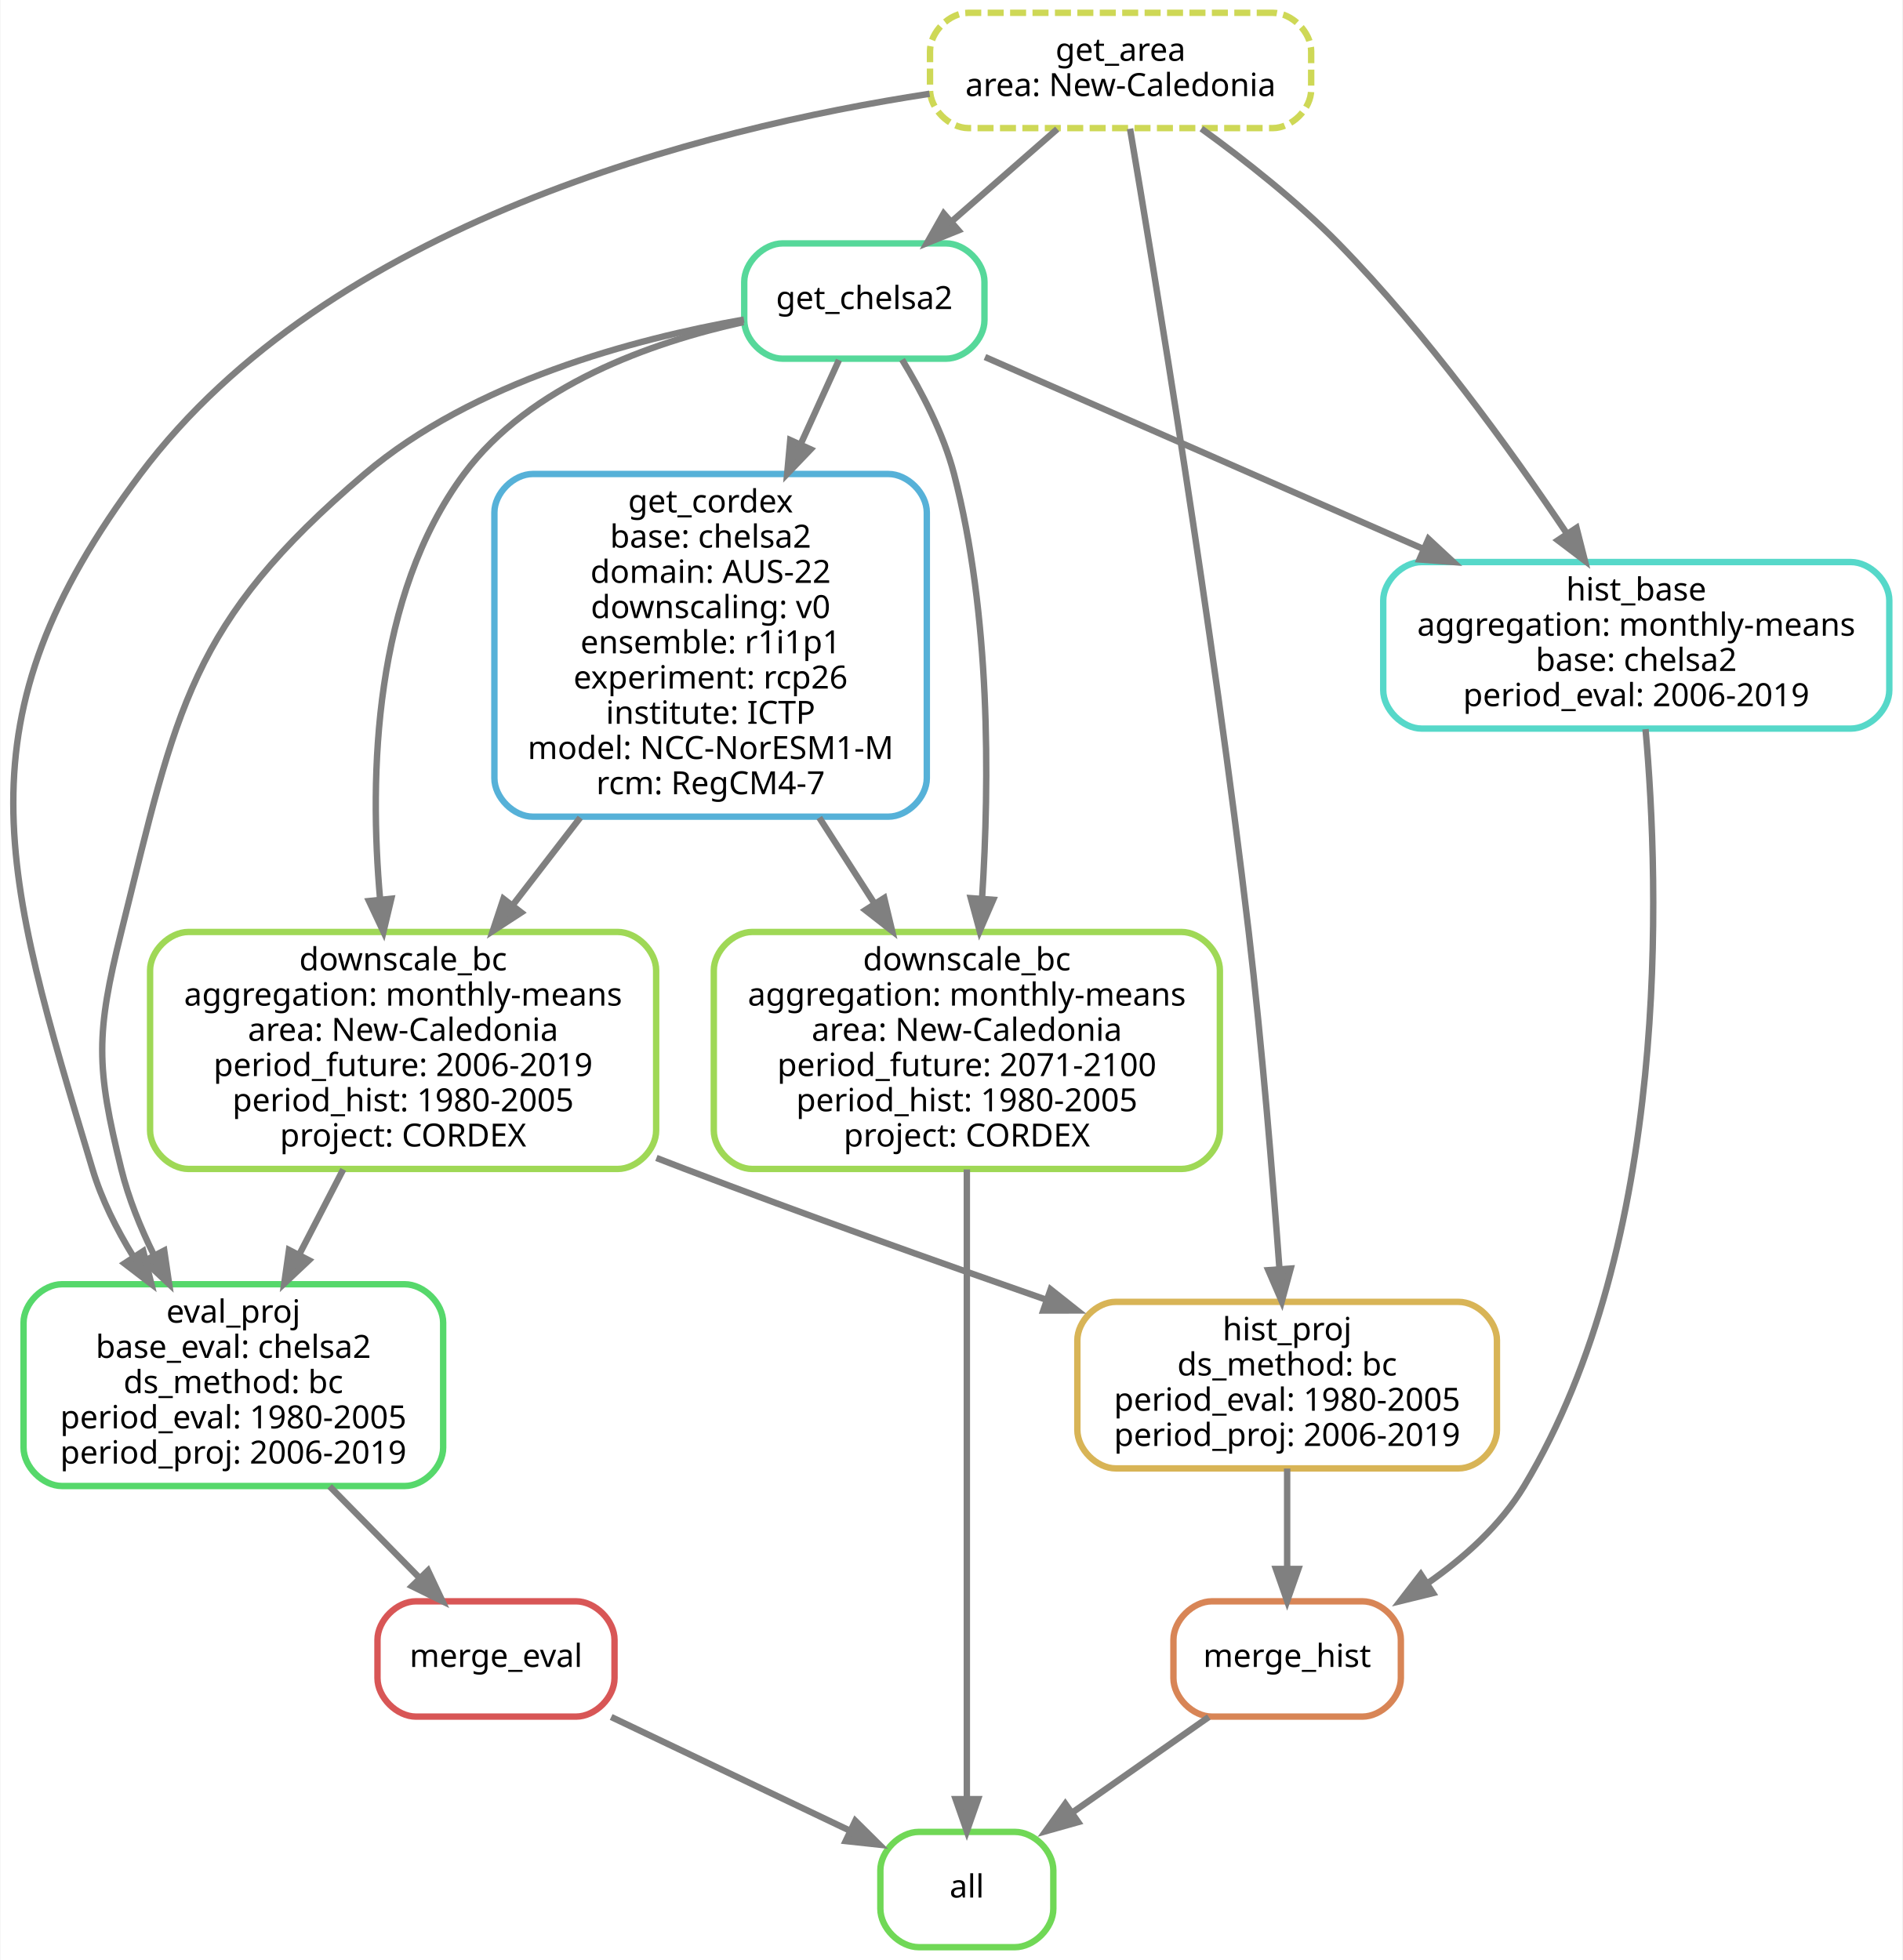
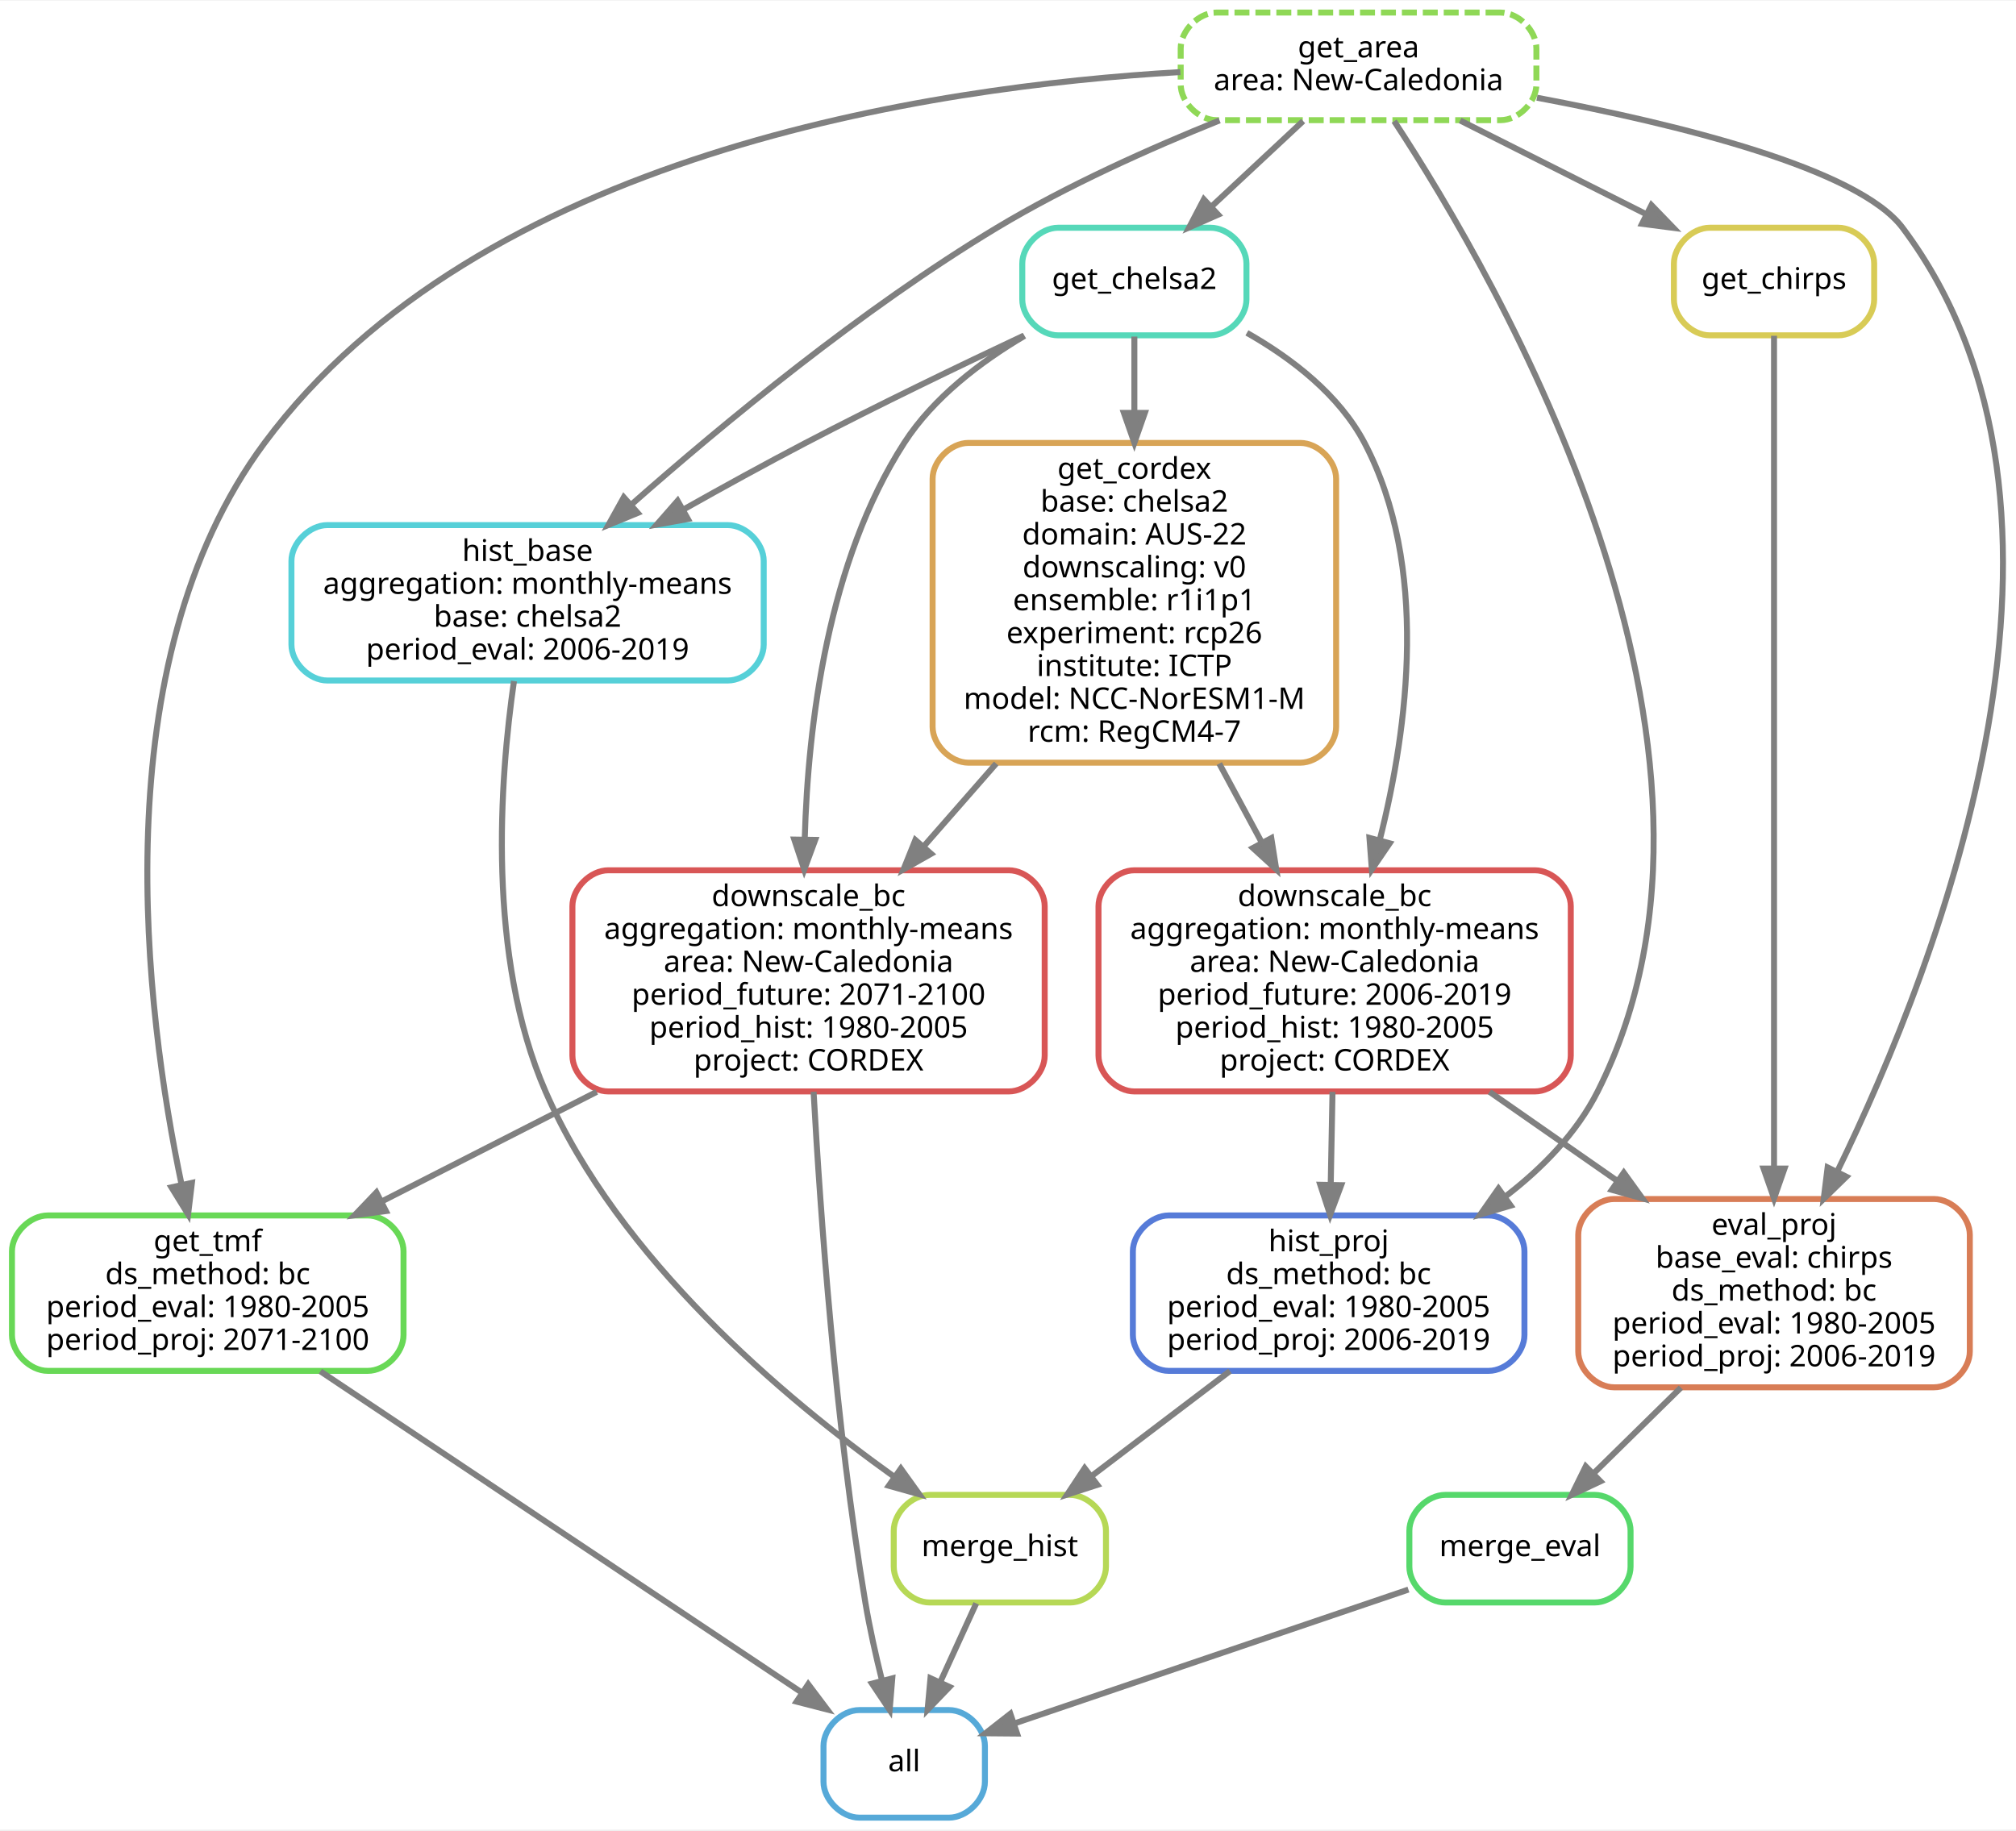
- <svg xmlns="http://www.w3.org/2000/svg" width="594pt" height="612pt" viewBox="0.00 0.00 593.71 612.00">
+ <svg xmlns="http://www.w3.org/2000/svg" width="674pt" height="612pt" viewBox="0.00 0.00 674.45 612.00">
  <g id="graph0" class="graph" transform="scale(1 1) rotate(0) translate(4 608)">
-     <polygon fill="white" stroke="transparent" points="-4,4 -4,-608 589.71,-608 589.71,4 -4,4" />
+     <polygon fill="white" stroke="transparent" points="-4,4 -4,-608 670.45,-608 670.45,4 -4,4" />
    <g id="node1" class="node">
-       <path fill="none" stroke="#70d856" stroke-width="2" d="M312.71,-36C312.71,-36 282.71,-36 282.71,-36 276.71,-36 270.71,-30 270.71,-24 270.71,-24 270.71,-12 270.71,-12 270.71,-6 276.71,0 282.71,0 282.71,0 312.71,0 312.71,0 318.71,0 324.71,-6 324.71,-12 324.71,-12 324.71,-24 324.71,-24 324.71,-30 318.71,-36 312.71,-36" />
-       <text text-anchor="middle" x="297.71" y="-15.5" font-family="sans" font-size="10.00">all</text>
+       <path fill="none" stroke="#56a9d8" stroke-width="2" d="M313.5,-36C313.5,-36 283.5,-36 283.5,-36 277.5,-36 271.5,-30 271.5,-24 271.5,-24 271.5,-12 271.5,-12 271.5,-6 277.5,0 283.5,0 283.5,0 313.5,0 313.5,0 319.5,0 325.5,-6 325.5,-12 325.5,-12 325.5,-24 325.5,-24 325.5,-30 319.5,-36 313.5,-36" />
+       <text text-anchor="middle" x="298.5" y="-15.5" font-family="sans" font-size="10.00">all</text>
    </g>
    <g id="node2" class="node">
-       <path fill="none" stroke="#9fd856" stroke-width="2" d="M364.71,-317C364.71,-317 230.71,-317 230.71,-317 224.71,-317 218.71,-311 218.71,-305 218.71,-305 218.71,-255 218.71,-255 218.71,-249 224.71,-243 230.71,-243 230.71,-243 364.71,-243 364.71,-243 370.71,-243 376.71,-249 376.71,-255 376.71,-255 376.71,-305 376.71,-305 376.71,-311 370.71,-317 364.71,-317" />
-       <text text-anchor="middle" x="297.71" y="-305" font-family="sans" font-size="10.00">downscale_bc</text>
-       <text text-anchor="middle" x="297.71" y="-294" font-family="sans" font-size="10.00">aggregation: monthly-means</text>
-       <text text-anchor="middle" x="297.71" y="-283" font-family="sans" font-size="10.00">area: New-Caledonia</text>
-       <text text-anchor="middle" x="297.71" y="-272" font-family="sans" font-size="10.00">period_future: 2071-2100</text>
-       <text text-anchor="middle" x="297.71" y="-261" font-family="sans" font-size="10.00">period_hist: 1980-2005</text>
-       <text text-anchor="middle" x="297.71" y="-250" font-family="sans" font-size="10.00">project: CORDEX</text>
+       <path fill="none" stroke="#d85656" stroke-width="2" d="M333.5,-317C333.5,-317 199.5,-317 199.5,-317 193.5,-317 187.5,-311 187.5,-305 187.5,-305 187.5,-255 187.5,-255 187.5,-249 193.5,-243 199.5,-243 199.5,-243 333.5,-243 333.5,-243 339.5,-243 345.5,-249 345.5,-255 345.5,-255 345.5,-305 345.5,-305 345.5,-311 339.5,-317 333.5,-317" />
+       <text text-anchor="middle" x="266.5" y="-305" font-family="sans" font-size="10.00">downscale_bc</text>
+       <text text-anchor="middle" x="266.5" y="-294" font-family="sans" font-size="10.00">aggregation: monthly-means</text>
+       <text text-anchor="middle" x="266.5" y="-283" font-family="sans" font-size="10.00">area: New-Caledonia</text>
+       <text text-anchor="middle" x="266.5" y="-272" font-family="sans" font-size="10.00">period_future: 2071-2100</text>
+       <text text-anchor="middle" x="266.5" y="-261" font-family="sans" font-size="10.00">period_hist: 1980-2005</text>
+       <text text-anchor="middle" x="266.5" y="-250" font-family="sans" font-size="10.00">project: CORDEX</text>
    </g>
    <g id="edge1" class="edge">
-       <path fill="none" stroke="grey" stroke-width="2" d="M297.71,-242.85C297.71,-190.16 297.71,-93.44 297.71,-46.29" />
-       <polygon fill="grey" stroke="grey" stroke-width="2" points="301.21,-46.22 297.71,-36.22 294.21,-46.22 301.21,-46.22" />
+       <path fill="none" stroke="grey" stroke-width="2" d="M268.18,-242.89C270.49,-201.42 275.54,-131.44 285.5,-72 286.93,-63.46 289,-54.26 291.06,-45.96" />
+       <polygon fill="grey" stroke="grey" stroke-width="2" points="294.51,-46.61 293.63,-36.05 287.74,-44.85 294.51,-46.61" />
+     </g>
+     <g id="node13" class="node">
+       <path fill="none" stroke="#68d856" stroke-width="2" d="M119,-201.5C119,-201.5 12,-201.5 12,-201.5 6,-201.5 0,-195.5 0,-189.5 0,-189.5 0,-161.5 0,-161.5 0,-155.5 6,-149.5 12,-149.5 12,-149.5 119,-149.5 119,-149.5 125,-149.5 131,-155.5 131,-161.5 131,-161.5 131,-189.5 131,-189.5 131,-195.5 125,-201.5 119,-201.5" />
+       <text text-anchor="middle" x="65.5" y="-189.5" font-family="sans" font-size="10.00">get_tmf</text>
+       <text text-anchor="middle" x="65.5" y="-178.5" font-family="sans" font-size="10.00">ds_method: bc</text>
+       <text text-anchor="middle" x="65.5" y="-167.5" font-family="sans" font-size="10.00">period_eval: 1980-2005</text>
+       <text text-anchor="middle" x="65.5" y="-156.5" font-family="sans" font-size="10.00">period_proj: 2071-2100</text>
+     </g>
+     <g id="edge22" class="edge">
+       <path fill="none" stroke="grey" stroke-width="2" d="M195.63,-242.86C172.09,-230.86 146.17,-217.64 123.69,-206.18" />
+       <polygon fill="grey" stroke="grey" stroke-width="2" points="125.11,-202.97 114.61,-201.55 121.93,-209.21 125.11,-202.97" />
    </g>
    <g id="node3" class="node">
-       <path fill="none" stroke="#56b1d8" stroke-width="2" d="M273.21,-460C273.21,-460 162.21,-460 162.21,-460 156.21,-460 150.21,-454 150.21,-448 150.21,-448 150.21,-365 150.21,-365 150.21,-359 156.21,-353 162.21,-353 162.21,-353 273.21,-353 273.21,-353 279.21,-353 285.21,-359 285.21,-365 285.21,-365 285.21,-448 285.21,-448 285.21,-454 279.21,-460 273.21,-460" />
-       <text text-anchor="middle" x="217.71" y="-448" font-family="sans" font-size="10.00">get_cordex</text>
-       <text text-anchor="middle" x="217.71" y="-437" font-family="sans" font-size="10.00">base: chelsa2</text>
-       <text text-anchor="middle" x="217.71" y="-426" font-family="sans" font-size="10.00">domain: AUS-22</text>
-       <text text-anchor="middle" x="217.71" y="-415" font-family="sans" font-size="10.00">downscaling: v0</text>
-       <text text-anchor="middle" x="217.71" y="-404" font-family="sans" font-size="10.00">ensemble: r1i1p1</text>
-       <text text-anchor="middle" x="217.71" y="-393" font-family="sans" font-size="10.00">experiment: rcp26</text>
-       <text text-anchor="middle" x="217.71" y="-382" font-family="sans" font-size="10.00">institute: ICTP</text>
-       <text text-anchor="middle" x="217.71" y="-371" font-family="sans" font-size="10.00">model: NCC-NorESM1-M</text>
-       <text text-anchor="middle" x="217.71" y="-360" font-family="sans" font-size="10.00">rcm: RegCM4-7</text>
+       <path fill="none" stroke="#d8a456" stroke-width="2" d="M431,-460C431,-460 320,-460 320,-460 314,-460 308,-454 308,-448 308,-448 308,-365 308,-365 308,-359 314,-353 320,-353 320,-353 431,-353 431,-353 437,-353 443,-359 443,-365 443,-365 443,-448 443,-448 443,-454 437,-460 431,-460" />
+       <text text-anchor="middle" x="375.5" y="-448" font-family="sans" font-size="10.00">get_cordex</text>
+       <text text-anchor="middle" x="375.5" y="-437" font-family="sans" font-size="10.00">base: chelsa2</text>
+       <text text-anchor="middle" x="375.5" y="-426" font-family="sans" font-size="10.00">domain: AUS-22</text>
+       <text text-anchor="middle" x="375.5" y="-415" font-family="sans" font-size="10.00">downscaling: v0</text>
+       <text text-anchor="middle" x="375.5" y="-404" font-family="sans" font-size="10.00">ensemble: r1i1p1</text>
+       <text text-anchor="middle" x="375.5" y="-393" font-family="sans" font-size="10.00">experiment: rcp26</text>
+       <text text-anchor="middle" x="375.5" y="-382" font-family="sans" font-size="10.00">institute: ICTP</text>
+       <text text-anchor="middle" x="375.5" y="-371" font-family="sans" font-size="10.00">model: NCC-NorESM1-M</text>
+       <text text-anchor="middle" x="375.5" y="-360" font-family="sans" font-size="10.00">rcm: RegCM4-7</text>
+     </g>
+     <g id="edge5" class="edge">
+       <path fill="none" stroke="grey" stroke-width="2" d="M329.27,-352.7C321.2,-343.47 312.87,-333.96 305.03,-325.01" />
+       <polygon fill="grey" stroke="grey" stroke-width="2" points="307.5,-322.52 298.28,-317.3 302.23,-327.13 307.5,-322.52" />
+     </g>
+     <g id="node8" class="node">
+       <path fill="none" stroke="#d85656" stroke-width="2" d="M509.5,-317C509.5,-317 375.5,-317 375.5,-317 369.5,-317 363.5,-311 363.5,-305 363.5,-305 363.5,-255 363.5,-255 363.5,-249 369.5,-243 375.5,-243 375.5,-243 509.5,-243 509.5,-243 515.5,-243 521.5,-249 521.5,-255 521.5,-255 521.5,-305 521.5,-305 521.5,-311 515.5,-317 509.5,-317" />
+       <text text-anchor="middle" x="442.5" y="-305" font-family="sans" font-size="10.00">downscale_bc</text>
+       <text text-anchor="middle" x="442.5" y="-294" font-family="sans" font-size="10.00">aggregation: monthly-means</text>
+       <text text-anchor="middle" x="442.5" y="-283" font-family="sans" font-size="10.00">area: New-Caledonia</text>
+       <text text-anchor="middle" x="442.5" y="-272" font-family="sans" font-size="10.00">period_future: 2006-2019</text>
+       <text text-anchor="middle" x="442.5" y="-261" font-family="sans" font-size="10.00">period_hist: 1980-2005</text>
+       <text text-anchor="middle" x="442.5" y="-250" font-family="sans" font-size="10.00">project: CORDEX</text>
+     </g>
+     <g id="edge13" class="edge">
+       <path fill="none" stroke="grey" stroke-width="2" d="M403.91,-352.7C408.63,-343.94 413.48,-334.92 418.09,-326.37" />
+       <polygon fill="grey" stroke="grey" stroke-width="2" points="421.31,-327.76 422.97,-317.3 415.15,-324.45 421.31,-327.76" />
+     </g>
+     <g id="node4" class="node">
+       <path fill="none" stroke="#56d8b9" stroke-width="2" d="M401,-532C401,-532 350,-532 350,-532 344,-532 338,-526 338,-520 338,-520 338,-508 338,-508 338,-502 344,-496 350,-496 350,-496 401,-496 401,-496 407,-496 413,-502 413,-508 413,-508 413,-520 413,-520 413,-526 407,-532 401,-532" />
+       <text text-anchor="middle" x="375.5" y="-511.5" font-family="sans" font-size="10.00">get_chelsa2</text>
+     </g>
+     <g id="edge6" class="edge">
+       <path fill="none" stroke="grey" stroke-width="2" d="M338.77,-495.83C324.03,-487.12 308.26,-475.14 298.5,-460 272.94,-420.34 266.32,-365.98 265.23,-327.6" />
+       <polygon fill="grey" stroke="grey" stroke-width="2" points="268.73,-327.17 265.06,-317.23 261.73,-327.28 268.73,-327.17" />
+     </g>
+     <g id="edge7" class="edge">
+       <path fill="none" stroke="grey" stroke-width="2" d="M375.5,-495.58C375.5,-488.36 375.5,-479.5 375.5,-470.22" />
+       <polygon fill="grey" stroke="grey" stroke-width="2" points="379,-470.04 375.5,-460.04 372,-470.04 379,-470.04" />
+     </g>
+     <g id="edge14" class="edge">
+       <path fill="none" stroke="grey" stroke-width="2" d="M413.15,-496.83C428.25,-488.24 444.04,-476.09 452.5,-460 474.1,-418.9 467.14,-364.92 457.56,-327.03" />
+       <polygon fill="grey" stroke="grey" stroke-width="2" points="460.91,-326.03 454.95,-317.28 454.15,-327.84 460.91,-326.03" />
+     </g>
+     <g id="node9" class="node">
+       <path fill="none" stroke="#56d0d8" stroke-width="2" d="M239.5,-432.5C239.5,-432.5 105.5,-432.5 105.5,-432.5 99.5,-432.5 93.5,-426.5 93.5,-420.5 93.5,-420.5 93.5,-392.5 93.5,-392.5 93.5,-386.5 99.5,-380.5 105.5,-380.5 105.5,-380.5 239.5,-380.5 239.5,-380.5 245.5,-380.5 251.5,-386.5 251.5,-392.5 251.5,-392.5 251.5,-420.5 251.5,-420.5 251.5,-426.5 245.5,-432.5 239.5,-432.5" />
+       <text text-anchor="middle" x="172.5" y="-420.5" font-family="sans" font-size="10.00">hist_base</text>
+       <text text-anchor="middle" x="172.5" y="-409.5" font-family="sans" font-size="10.00">aggregation: monthly-means</text>
+       <text text-anchor="middle" x="172.5" y="-398.5" font-family="sans" font-size="10.00">base: chelsa2</text>
+       <text text-anchor="middle" x="172.5" y="-387.5" font-family="sans" font-size="10.00">period_eval: 2006-2019</text>
+     </g>
+     <g id="edge15" class="edge">
+       <path fill="none" stroke="grey" stroke-width="2" d="M338.54,-495.92C317.05,-485.81 289.55,-472.56 265.5,-460 252.15,-453.02 237.9,-445.19 224.68,-437.74" />
+       <polygon fill="grey" stroke="grey" stroke-width="2" points="226.13,-434.54 215.71,-432.66 222.69,-440.63 226.13,-434.54" />
+     </g>
+     <g id="node5" class="node">
+       <path fill="none" stroke="#8fd856" stroke-width="2" stroke-dasharray="5,2" d="M498,-604C498,-604 403,-604 403,-604 397,-604 391,-598 391,-592 391,-592 391,-580 391,-580 391,-574 397,-568 403,-568 403,-568 498,-568 498,-568 504,-568 510,-574 510,-580 510,-580 510,-592 510,-592 510,-598 504,-604 498,-604" />
+       <text text-anchor="middle" x="450.5" y="-589" font-family="sans" font-size="10.00">get_area</text>
+       <text text-anchor="middle" x="450.5" y="-578" font-family="sans" font-size="10.00">area: New-Caledonia</text>
+     </g>
+     <g id="edge8" class="edge">
+       <path fill="none" stroke="grey" stroke-width="2" d="M431.96,-567.7C422.7,-559.05 411.34,-548.45 401.24,-539.03" />
+       <polygon fill="grey" stroke="grey" stroke-width="2" points="403.52,-536.37 393.83,-532.1 398.75,-541.49 403.52,-536.37" />
+     </g>
+     <g id="node7" class="node">
+       <path fill="none" stroke="#567bd8" stroke-width="2" d="M494,-201.5C494,-201.5 387,-201.5 387,-201.5 381,-201.5 375,-195.5 375,-189.5 375,-189.5 375,-161.5 375,-161.5 375,-155.5 381,-149.5 387,-149.5 387,-149.5 494,-149.5 494,-149.5 500,-149.5 506,-155.5 506,-161.5 506,-161.5 506,-189.5 506,-189.5 506,-195.5 500,-201.5 494,-201.5" />
+       <text text-anchor="middle" x="440.5" y="-189.5" font-family="sans" font-size="10.00">hist_proj</text>
+       <text text-anchor="middle" x="440.5" y="-178.5" font-family="sans" font-size="10.00">ds_method: bc</text>
+       <text text-anchor="middle" x="440.5" y="-167.5" font-family="sans" font-size="10.00">period_eval: 1980-2005</text>
+       <text text-anchor="middle" x="440.5" y="-156.5" font-family="sans" font-size="10.00">period_proj: 2006-2019</text>
+     </g>
+     <g id="edge12" class="edge">
+       <path fill="none" stroke="grey" stroke-width="2" d="M462.42,-567.66C496.53,-515.72 588.45,-357.87 530.5,-243 523.47,-229.06 511.97,-217.31 499.52,-207.76" />
+       <polygon fill="grey" stroke="grey" stroke-width="2" points="501.39,-204.8 491.23,-201.8 497.31,-210.48 501.39,-204.8" />
+     </g>
+     <g id="edge16" class="edge">
+       <path fill="none" stroke="grey" stroke-width="2" d="M404.01,-567.92C380.91,-558.62 352.98,-546.13 329.5,-532 284.49,-504.92 237.95,-466.47 207.35,-439.48" />
+       <polygon fill="grey" stroke="grey" stroke-width="2" points="209.34,-436.57 199.54,-432.54 204.69,-441.8 209.34,-436.57" />
+     </g>
+     <g id="node11" class="node">
+       <path fill="none" stroke="#d87d56" stroke-width="2" d="M643,-207C643,-207 536,-207 536,-207 530,-207 524,-201 524,-195 524,-195 524,-156 524,-156 524,-150 530,-144 536,-144 536,-144 643,-144 643,-144 649,-144 655,-150 655,-156 655,-156 655,-195 655,-195 655,-201 649,-207 643,-207" />
+       <text text-anchor="middle" x="589.5" y="-195" font-family="sans" font-size="10.00">eval_proj</text>
+       <text text-anchor="middle" x="589.5" y="-184" font-family="sans" font-size="10.00">base_eval: chirps</text>
+       <text text-anchor="middle" x="589.5" y="-173" font-family="sans" font-size="10.00">ds_method: bc</text>
+       <text text-anchor="middle" x="589.5" y="-162" font-family="sans" font-size="10.00">period_eval: 1980-2005</text>
+       <text text-anchor="middle" x="589.5" y="-151" font-family="sans" font-size="10.00">period_proj: 2006-2019</text>
+     </g>
+     <g id="edge20" class="edge">
+       <path fill="none" stroke="grey" stroke-width="2" d="M510.18,-575.51C557.35,-566.64 617.64,-551.81 632.5,-532 703.47,-437.41 645.24,-287.13 610.62,-216.13" />
+       <polygon fill="grey" stroke="grey" stroke-width="2" points="613.7,-214.46 606.12,-207.06 607.43,-217.57 613.7,-214.46" />
+     </g>
+     <g id="node12" class="node">
+       <path fill="none" stroke="#d8cb56" stroke-width="2" d="M611,-532C611,-532 568,-532 568,-532 562,-532 556,-526 556,-520 556,-520 556,-508 556,-508 556,-502 562,-496 568,-496 568,-496 611,-496 611,-496 617,-496 623,-502 623,-508 623,-508 623,-520 623,-520 623,-526 617,-532 611,-532" />
+       <text text-anchor="middle" x="589.5" y="-511.5" font-family="sans" font-size="10.00">get_chirps</text>
+     </g>
+     <g id="edge21" class="edge">
+       <path fill="none" stroke="grey" stroke-width="2" d="M484.5,-567.88C503.24,-558.44 526.67,-546.64 546.65,-536.58" />
+       <polygon fill="grey" stroke="grey" stroke-width="2" points="548.49,-539.57 555.85,-531.95 545.34,-533.32 548.49,-539.57" />
+     </g>
+     <g id="edge23" class="edge">
+       <path fill="none" stroke="grey" stroke-width="2" d="M390.88,-584.09C306.96,-579.23 156.24,-556.64 84.5,-460 29.72,-386.21 44.61,-269.66 56.78,-211.68" />
+       <polygon fill="grey" stroke="grey" stroke-width="2" points="60.2,-212.41 58.93,-201.89 53.36,-210.91 60.2,-212.41" />
+     </g>
+     <g id="node6" class="node">
+       <path fill="none" stroke="#b6d856" stroke-width="2" d="M354,-108C354,-108 307,-108 307,-108 301,-108 295,-102 295,-96 295,-96 295,-84 295,-84 295,-78 301,-72 307,-72 307,-72 354,-72 354,-72 360,-72 366,-78 366,-84 366,-84 366,-96 366,-96 366,-102 360,-108 354,-108" />
+       <text text-anchor="middle" x="330.5" y="-87.5" font-family="sans" font-size="10.00">merge_hist</text>
+     </g>
+     <g id="edge2" class="edge">
+       <path fill="none" stroke="grey" stroke-width="2" d="M322.59,-71.7C318.95,-63.73 314.55,-54.1 310.51,-45.26" />
+       <polygon fill="grey" stroke="grey" stroke-width="2" points="313.66,-43.74 306.32,-36.1 307.29,-46.65 313.66,-43.74" />
+     </g>
+     <g id="edge9" class="edge">
+       <path fill="none" stroke="grey" stroke-width="2" d="M407.5,-149.45C392.79,-138.28 375.57,-125.21 361.15,-114.27" />
+       <polygon fill="grey" stroke="grey" stroke-width="2" points="363.1,-111.36 353.02,-108.1 358.87,-116.93 363.1,-111.36" />
+     </g>
+     <g id="edge11" class="edge">
+       <path fill="none" stroke="grey" stroke-width="2" d="M441.79,-242.86C441.6,-232.77 441.38,-221.81 441.19,-211.77" />
+       <polygon fill="grey" stroke="grey" stroke-width="2" points="444.69,-211.63 440.99,-201.7 437.69,-211.77 444.69,-211.63" />
+     </g>
+     <g id="edge18" class="edge">
+       <path fill="none" stroke="grey" stroke-width="2" d="M494.33,-242.86C508.15,-233.22 523.11,-222.8 536.97,-213.13" />
+       <polygon fill="grey" stroke="grey" stroke-width="2" points="539.24,-215.81 545.44,-207.22 535.24,-210.07 539.24,-215.81" />
+     </g>
+     <g id="edge10" class="edge">
+       <path fill="none" stroke="grey" stroke-width="2" d="M167.95,-380.31C163.18,-347.26 158.81,-288.16 178.5,-243 202.94,-186.94 258.37,-140.37 295.1,-114.11" />
+       <polygon fill="grey" stroke="grey" stroke-width="2" points="297.37,-116.8 303.55,-108.19 293.35,-111.06 297.37,-116.8" />
+     </g>
+     <g id="node10" class="node">
+       <path fill="none" stroke="#56d86b" stroke-width="2" d="M529.5,-108C529.5,-108 479.5,-108 479.5,-108 473.5,-108 467.5,-102 467.5,-96 467.5,-96 467.5,-84 467.5,-84 467.5,-78 473.5,-72 479.5,-72 479.5,-72 529.5,-72 529.5,-72 535.5,-72 541.5,-78 541.5,-84 541.5,-84 541.5,-96 541.5,-96 541.5,-102 535.5,-108 529.5,-108" />
+       <text text-anchor="middle" x="504.5" y="-87.5" font-family="sans" font-size="10.00">merge_eval</text>
+     </g>
+     <g id="edge3" class="edge">
+       <path fill="none" stroke="grey" stroke-width="2" d="M467.19,-76.32C429.73,-63.59 372.36,-44.1 335.14,-31.45" />
+       <polygon fill="grey" stroke="grey" stroke-width="2" points="336.26,-28.14 325.67,-28.23 334.01,-34.76 336.26,-28.14" />
+     </g>
+     <g id="edge17" class="edge">
+       <path fill="none" stroke="grey" stroke-width="2" d="M558.33,-143.88C548.71,-134.43 538.25,-124.15 529.13,-115.19" />
+       <polygon fill="grey" stroke="grey" stroke-width="2" points="531.42,-112.54 521.83,-108.03 526.51,-117.53 531.42,-112.54" />
+     </g>
+     <g id="edge19" class="edge">
+       <path fill="none" stroke="grey" stroke-width="2" d="M589.5,-495.85C589.5,-444.6 589.5,-291.56 589.5,-217.52" />
+       <polygon fill="grey" stroke="grey" stroke-width="2" points="593,-217.19 589.5,-207.19 586,-217.19 593,-217.19" />
    </g>
    <g id="edge4" class="edge">
-       <path fill="none" stroke="grey" stroke-width="2" d="M251.64,-352.7C257.39,-343.75 263.31,-334.54 268.91,-325.82" />
-       <polygon fill="grey" stroke="grey" stroke-width="2" points="271.92,-327.6 274.39,-317.3 266.03,-323.82 271.92,-327.6" />
-     </g>
-     <g id="node8" class="node">
-       <path fill="none" stroke="#9fd856" stroke-width="2" d="M188.71,-317C188.71,-317 54.71,-317 54.71,-317 48.71,-317 42.71,-311 42.71,-305 42.71,-305 42.71,-255 42.71,-255 42.71,-249 48.71,-243 54.71,-243 54.71,-243 188.71,-243 188.71,-243 194.71,-243 200.71,-249 200.71,-255 200.71,-255 200.71,-305 200.71,-305 200.71,-311 194.71,-317 188.71,-317" />
-       <text text-anchor="middle" x="121.71" y="-305" font-family="sans" font-size="10.00">downscale_bc</text>
-       <text text-anchor="middle" x="121.71" y="-294" font-family="sans" font-size="10.00">aggregation: monthly-means</text>
-       <text text-anchor="middle" x="121.71" y="-283" font-family="sans" font-size="10.00">area: New-Caledonia</text>
-       <text text-anchor="middle" x="121.71" y="-272" font-family="sans" font-size="10.00">period_future: 2006-2019</text>
-       <text text-anchor="middle" x="121.71" y="-261" font-family="sans" font-size="10.00">period_hist: 1980-2005</text>
-       <text text-anchor="middle" x="121.71" y="-250" font-family="sans" font-size="10.00">project: CORDEX</text>
-     </g>
-     <g id="edge12" class="edge">
-       <path fill="none" stroke="grey" stroke-width="2" d="M177,-352.7C169.95,-343.57 162.7,-334.16 155.85,-325.28" />
-       <polygon fill="grey" stroke="grey" stroke-width="2" points="158.58,-323.08 149.7,-317.3 153.03,-327.35 158.58,-323.08" />
-     </g>
-     <g id="node4" class="node">
-       <path fill="none" stroke="#56d89a" stroke-width="2" d="M291.21,-532C291.21,-532 240.21,-532 240.21,-532 234.21,-532 228.21,-526 228.21,-520 228.21,-520 228.21,-508 228.21,-508 228.21,-502 234.21,-496 240.21,-496 240.21,-496 291.21,-496 291.21,-496 297.21,-496 303.21,-502 303.21,-508 303.21,-508 303.21,-520 303.21,-520 303.21,-526 297.21,-532 291.21,-532" />
-       <text text-anchor="middle" x="265.71" y="-511.5" font-family="sans" font-size="10.00">get_chelsa2</text>
-     </g>
-     <g id="edge5" class="edge">
-       <path fill="none" stroke="grey" stroke-width="2" d="M277.49,-495.7C283.58,-485.73 290.41,-472.69 293.71,-460 305.09,-416.19 304.82,-364.3 302.47,-327.7" />
-       <polygon fill="grey" stroke="grey" stroke-width="2" points="305.93,-327.05 301.72,-317.33 298.95,-327.56 305.93,-327.05" />
-     </g>
-     <g id="edge6" class="edge">
-       <path fill="none" stroke="grey" stroke-width="2" d="M257.78,-495.58C254.39,-488.13 250.21,-478.94 245.84,-469.33" />
-       <polygon fill="grey" stroke="grey" stroke-width="2" points="248.94,-467.69 241.61,-460.04 242.57,-470.59 248.94,-467.69" />
-     </g>
-     <g id="edge13" class="edge">
-       <path fill="none" stroke="grey" stroke-width="2" d="M227.95,-507.43C199.23,-501.09 161.27,-487.74 140.71,-460 112.53,-421.97 111.04,-366.28 114.53,-327.14" />
-       <polygon fill="grey" stroke="grey" stroke-width="2" points="118.02,-327.38 115.57,-317.07 111.06,-326.66 118.02,-327.38" />
-     </g>
-     <g id="node9" class="node">
-       <path fill="none" stroke="#56d8c9" stroke-width="2" d="M573.71,-432.5C573.71,-432.5 439.71,-432.5 439.71,-432.5 433.71,-432.5 427.71,-426.5 427.71,-420.5 427.71,-420.5 427.71,-392.5 427.71,-392.5 427.71,-386.5 433.71,-380.5 439.71,-380.5 439.71,-380.5 573.71,-380.5 573.71,-380.5 579.71,-380.5 585.71,-386.5 585.71,-392.5 585.71,-392.5 585.71,-420.5 585.71,-420.5 585.71,-426.5 579.71,-432.5 573.71,-432.5" />
-       <text text-anchor="middle" x="506.71" y="-420.5" font-family="sans" font-size="10.00">hist_base</text>
-       <text text-anchor="middle" x="506.71" y="-409.5" font-family="sans" font-size="10.00">aggregation: monthly-means</text>
-       <text text-anchor="middle" x="506.71" y="-398.5" font-family="sans" font-size="10.00">base: chelsa2</text>
-       <text text-anchor="middle" x="506.71" y="-387.5" font-family="sans" font-size="10.00">period_eval: 2006-2019</text>
-     </g>
-     <g id="edge14" class="edge">
-       <path fill="none" stroke="grey" stroke-width="2" d="M303.37,-496.52C339.95,-480.5 396.28,-455.84 440.38,-436.54" />
-       <polygon fill="grey" stroke="grey" stroke-width="2" points="441.84,-439.72 449.6,-432.5 439.03,-433.31 441.84,-439.72" />
-     </g>
-     <g id="node11" class="node">
-       <path fill="none" stroke="#56d86b" stroke-width="2" d="M122.21,-207C122.21,-207 15.21,-207 15.21,-207 9.21,-207 3.21,-201 3.21,-195 3.21,-195 3.21,-156 3.21,-156 3.21,-150 9.21,-144 15.21,-144 15.21,-144 122.21,-144 122.21,-144 128.21,-144 134.21,-150 134.21,-156 134.21,-156 134.21,-195 134.21,-195 134.21,-201 128.21,-207 122.21,-207" />
-       <text text-anchor="middle" x="68.71" y="-195" font-family="sans" font-size="10.00">eval_proj</text>
-       <text text-anchor="middle" x="68.71" y="-184" font-family="sans" font-size="10.00">base_eval: chelsa2</text>
-       <text text-anchor="middle" x="68.71" y="-173" font-family="sans" font-size="10.00">ds_method: bc</text>
-       <text text-anchor="middle" x="68.71" y="-162" font-family="sans" font-size="10.00">period_eval: 1980-2005</text>
-       <text text-anchor="middle" x="68.71" y="-151" font-family="sans" font-size="10.00">period_proj: 2006-2019</text>
-     </g>
-     <g id="edge18" class="edge">
-       <path fill="none" stroke="grey" stroke-width="2" d="M228.12,-508.23C193.87,-502.18 143.59,-488.82 109.71,-460 54.89,-413.36 51.12,-386.84 33.71,-317 25.76,-285.09 25.82,-274.93 33.71,-243 35.96,-233.88 39.71,-224.64 43.94,-216.06" />
-       <polygon fill="grey" stroke="grey" stroke-width="2" points="47.13,-217.52 48.67,-207.04 40.93,-214.27 47.13,-217.52" />
-     </g>
-     <g id="node5" class="node">
-       <path fill="none" stroke="#ced856" stroke-width="2" stroke-dasharray="5,2" d="M393.21,-604C393.21,-604 298.21,-604 298.21,-604 292.21,-604 286.21,-598 286.21,-592 286.21,-592 286.21,-580 286.21,-580 286.21,-574 292.21,-568 298.21,-568 298.21,-568 393.21,-568 393.21,-568 399.21,-568 405.21,-574 405.21,-580 405.21,-580 405.21,-592 405.21,-592 405.21,-598 399.21,-604 393.21,-604" />
-       <text text-anchor="middle" x="345.71" y="-589" font-family="sans" font-size="10.00">get_area</text>
-       <text text-anchor="middle" x="345.71" y="-578" font-family="sans" font-size="10.00">area: New-Caledonia</text>
-     </g>
-     <g id="edge7" class="edge">
-       <path fill="none" stroke="grey" stroke-width="2" d="M325.93,-567.7C315.96,-558.97 303.7,-548.24 292.85,-538.75" />
-       <polygon fill="grey" stroke="grey" stroke-width="2" points="295.09,-536.06 285.26,-532.1 290.48,-541.32 295.09,-536.06" />
-     </g>
-     <g id="node7" class="node">
-       <path fill="none" stroke="#d8b456" stroke-width="2" d="M451.21,-201.5C451.21,-201.5 344.21,-201.5 344.21,-201.5 338.21,-201.5 332.21,-195.5 332.21,-189.5 332.21,-189.5 332.21,-161.5 332.21,-161.5 332.21,-155.5 338.21,-149.5 344.21,-149.5 344.21,-149.5 451.21,-149.5 451.21,-149.5 457.21,-149.5 463.21,-155.5 463.21,-161.5 463.21,-161.5 463.21,-189.5 463.21,-189.5 463.21,-195.5 457.21,-201.5 451.21,-201.5" />
-       <text text-anchor="middle" x="397.71" y="-189.5" font-family="sans" font-size="10.00">hist_proj</text>
-       <text text-anchor="middle" x="397.71" y="-178.5" font-family="sans" font-size="10.00">ds_method: bc</text>
-       <text text-anchor="middle" x="397.71" y="-167.5" font-family="sans" font-size="10.00">period_eval: 1980-2005</text>
-       <text text-anchor="middle" x="397.71" y="-156.5" font-family="sans" font-size="10.00">period_proj: 2006-2019</text>
-     </g>
-     <g id="edge11" class="edge">
-       <path fill="none" stroke="grey" stroke-width="2" d="M348.66,-567.81C355.86,-525.35 374.56,-412.08 385.71,-317 389.89,-281.32 393.22,-240.37 395.3,-211.93" />
-       <polygon fill="grey" stroke="grey" stroke-width="2" points="398.81,-211.9 396.04,-201.67 391.83,-211.4 398.81,-211.9" />
-     </g>
-     <g id="edge15" class="edge">
-       <path fill="none" stroke="grey" stroke-width="2" d="M370.94,-567.83C384.36,-558.11 400.72,-545.26 413.71,-532 441.19,-503.95 467.48,-467.55 485.06,-441.37" />
-       <polygon fill="grey" stroke="grey" stroke-width="2" points="488.06,-443.17 490.67,-432.9 482.23,-439.3 488.06,-443.17" />
-     </g>
-     <g id="edge19" class="edge">
-       <path fill="none" stroke="grey" stroke-width="2" d="M286.07,-578.72C215.01,-567.81 98.52,-538.38 39.71,-460 -18.31,-382.67 -3.14,-335.58 24.71,-243 27.55,-233.55 32.22,-224.22 37.48,-215.66" />
-       <polygon fill="grey" stroke="grey" stroke-width="2" points="40.57,-217.33 43.12,-207.05 34.71,-213.49 40.57,-217.33" />
-     </g>
-     <g id="node6" class="node">
-       <path fill="none" stroke="#d88556" stroke-width="2" d="M421.21,-108C421.21,-108 374.21,-108 374.21,-108 368.21,-108 362.21,-102 362.21,-96 362.21,-96 362.21,-84 362.21,-84 362.21,-78 368.21,-72 374.21,-72 374.21,-72 421.21,-72 421.21,-72 427.21,-72 433.21,-78 433.21,-84 433.21,-84 433.21,-96 433.21,-96 433.21,-102 427.21,-108 421.21,-108" />
-       <text text-anchor="middle" x="397.71" y="-87.5" font-family="sans" font-size="10.00">merge_hist</text>
-     </g>
-     <g id="edge2" class="edge">
-       <path fill="none" stroke="grey" stroke-width="2" d="M373.25,-71.88C360.41,-62.89 344.51,-51.76 330.62,-42.03" />
-       <polygon fill="grey" stroke="grey" stroke-width="2" points="332.47,-39.06 322.27,-36.19 328.45,-44.79 332.47,-39.06" />
-     </g>
-     <g id="edge8" class="edge">
-       <path fill="none" stroke="grey" stroke-width="2" d="M397.71,-149.45C397.71,-139.64 397.71,-128.36 397.71,-118.34" />
-       <polygon fill="grey" stroke="grey" stroke-width="2" points="401.21,-118.1 397.71,-108.1 394.21,-118.1 401.21,-118.1" />
-     </g>
-     <g id="edge10" class="edge">
-       <path fill="none" stroke="grey" stroke-width="2" d="M200.79,-246.44C203.8,-245.27 206.78,-244.12 209.71,-243 246.67,-228.91 288.09,-214.15 322.62,-202.13" />
-       <polygon fill="grey" stroke="grey" stroke-width="2" points="323.87,-205.4 332.17,-198.81 321.58,-198.79 323.87,-205.4" />
-     </g>
-     <g id="edge17" class="edge">
-       <path fill="none" stroke="grey" stroke-width="2" d="M103.02,-242.86C98.56,-234.22 93.76,-224.95 89.22,-216.16" />
-       <polygon fill="grey" stroke="grey" stroke-width="2" points="92.3,-214.49 84.59,-207.22 86.08,-217.71 92.3,-214.49" />
-     </g>
-     <g id="edge9" class="edge">
-       <path fill="none" stroke="grey" stroke-width="2" d="M509.6,-380.32C513.98,-331.07 517.48,-220.16 471.71,-144 464.37,-131.79 453.03,-121.61 441.41,-113.54" />
-       <polygon fill="grey" stroke="grey" stroke-width="2" points="443.25,-110.56 432.96,-108.04 439.43,-116.43 443.25,-110.56" />
-     </g>
-     <g id="node10" class="node">
-       <path fill="none" stroke="#d85656" stroke-width="2" d="M175.71,-108C175.71,-108 125.71,-108 125.71,-108 119.71,-108 113.71,-102 113.71,-96 113.71,-96 113.71,-84 113.71,-84 113.71,-78 119.71,-72 125.71,-72 125.71,-72 175.71,-72 175.71,-72 181.71,-72 187.71,-78 187.71,-84 187.71,-84 187.71,-96 187.71,-96 187.71,-102 181.71,-108 175.71,-108" />
-       <text text-anchor="middle" x="150.71" y="-87.5" font-family="sans" font-size="10.00">merge_eval</text>
-     </g>
-     <g id="edge3" class="edge">
-       <path fill="none" stroke="grey" stroke-width="2" d="M186.67,-71.88C209.28,-61.11 238.37,-47.26 261.1,-36.43" />
-       <polygon fill="grey" stroke="grey" stroke-width="2" points="262.89,-39.46 270.42,-32 259.88,-33.14 262.89,-39.46" />
-     </g>
-     <g id="edge16" class="edge">
-       <path fill="none" stroke="grey" stroke-width="2" d="M98.78,-143.88C108.06,-134.43 118.15,-124.15 126.95,-115.19" />
-       <polygon fill="grey" stroke="grey" stroke-width="2" points="129.48,-117.61 133.99,-108.03 124.48,-112.71 129.48,-117.61" />
+       <path fill="none" stroke="grey" stroke-width="2" d="M103.19,-149.34C147.78,-119.59 221.35,-70.49 264.33,-41.8" />
+       <polygon fill="grey" stroke="grey" stroke-width="2" points="266.39,-44.64 272.76,-36.18 262.5,-38.82 266.39,-44.64" />
    </g>
  </g>
</svg>
